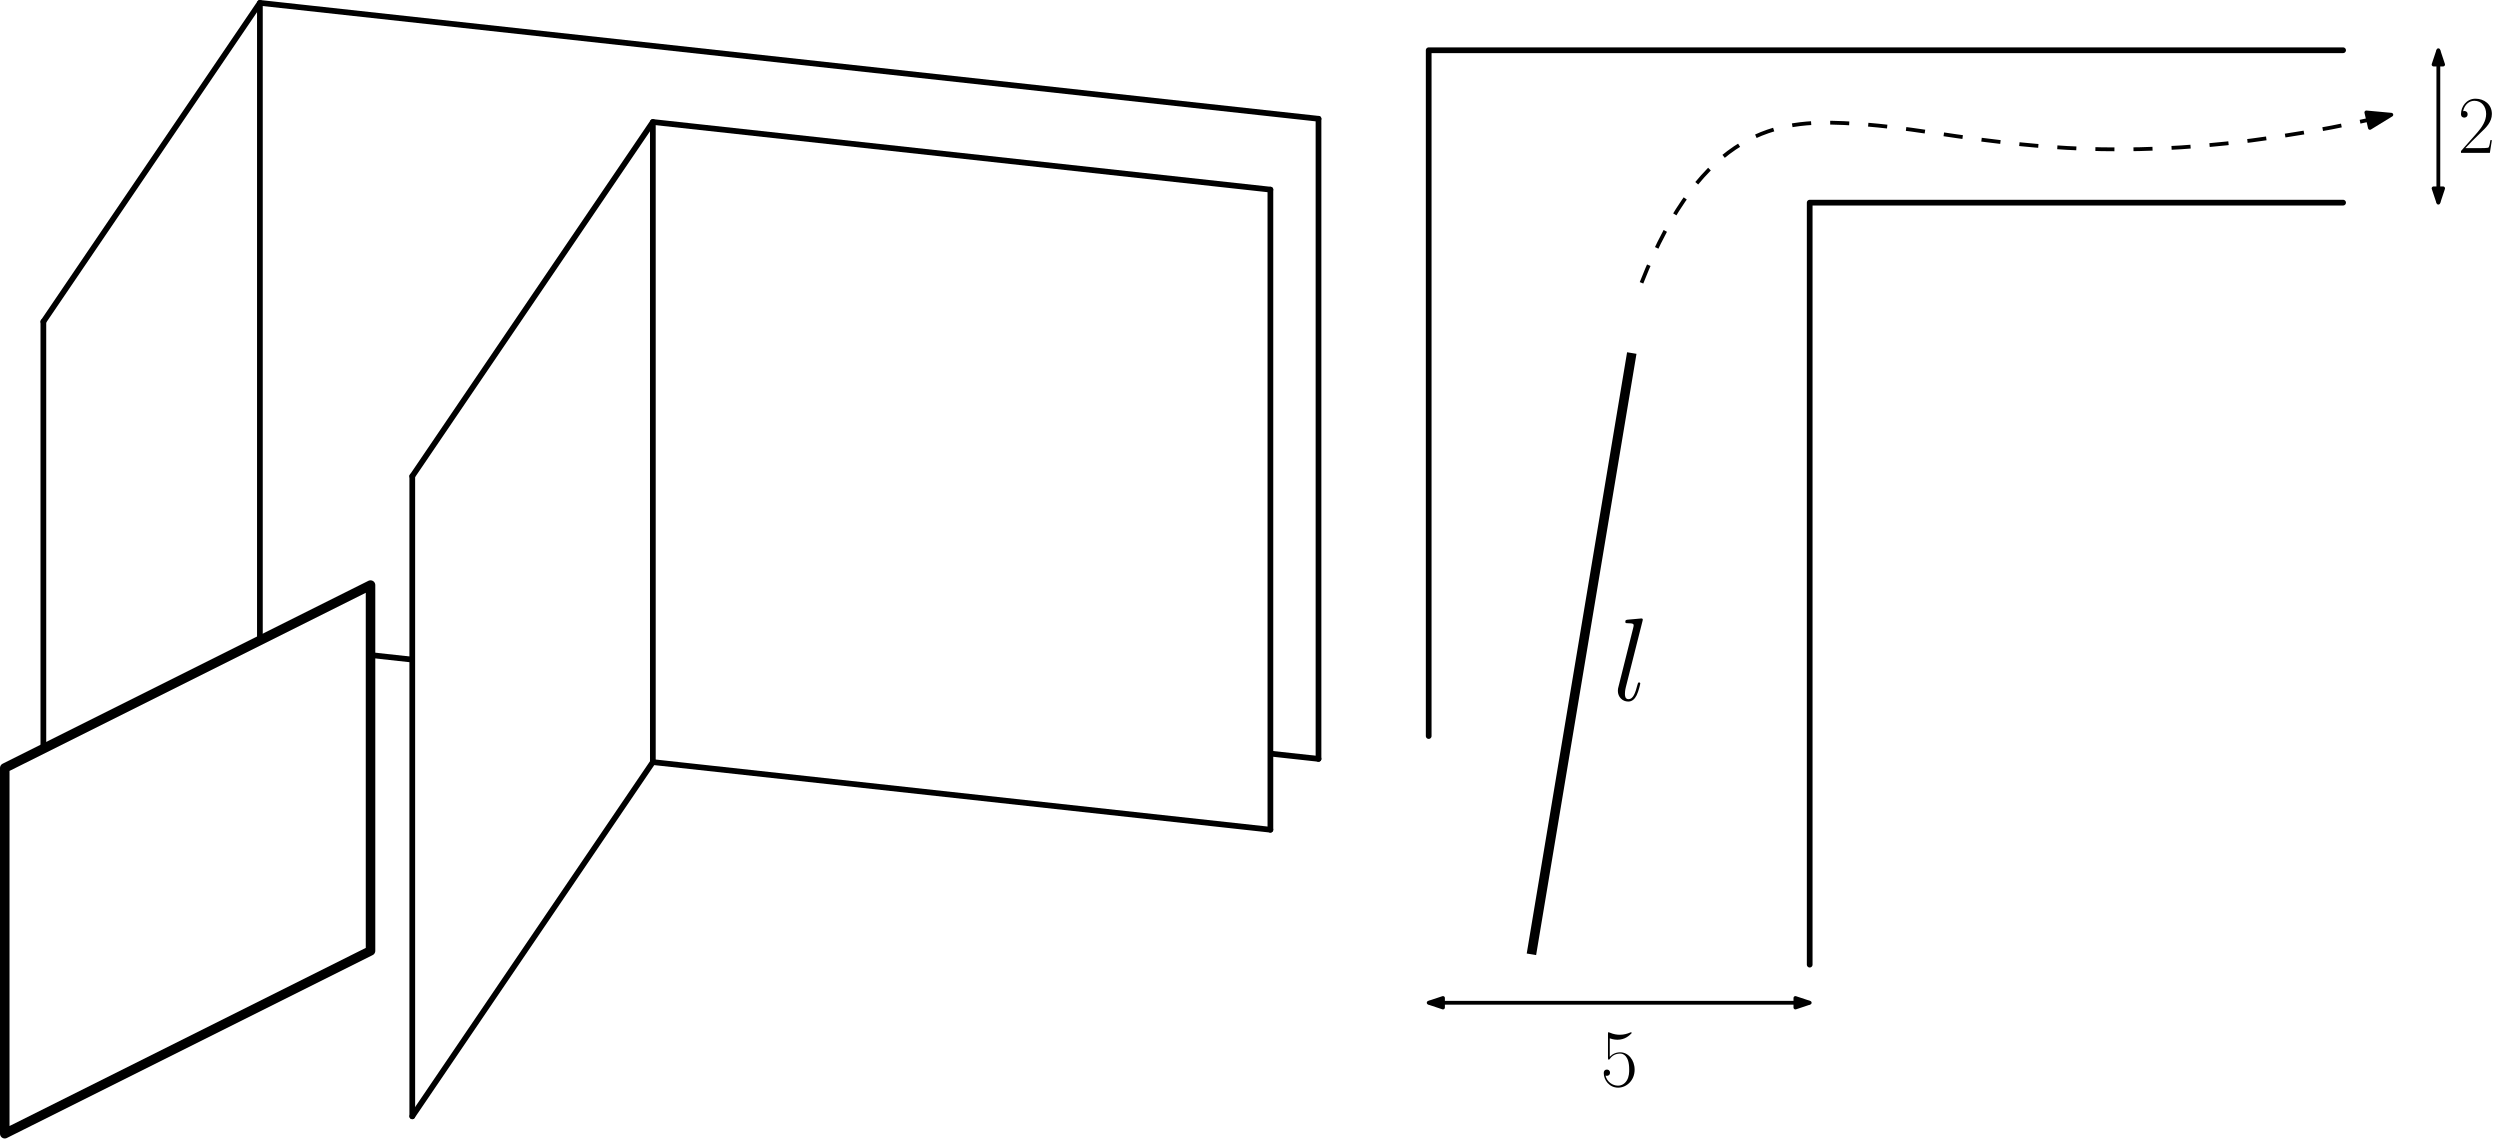
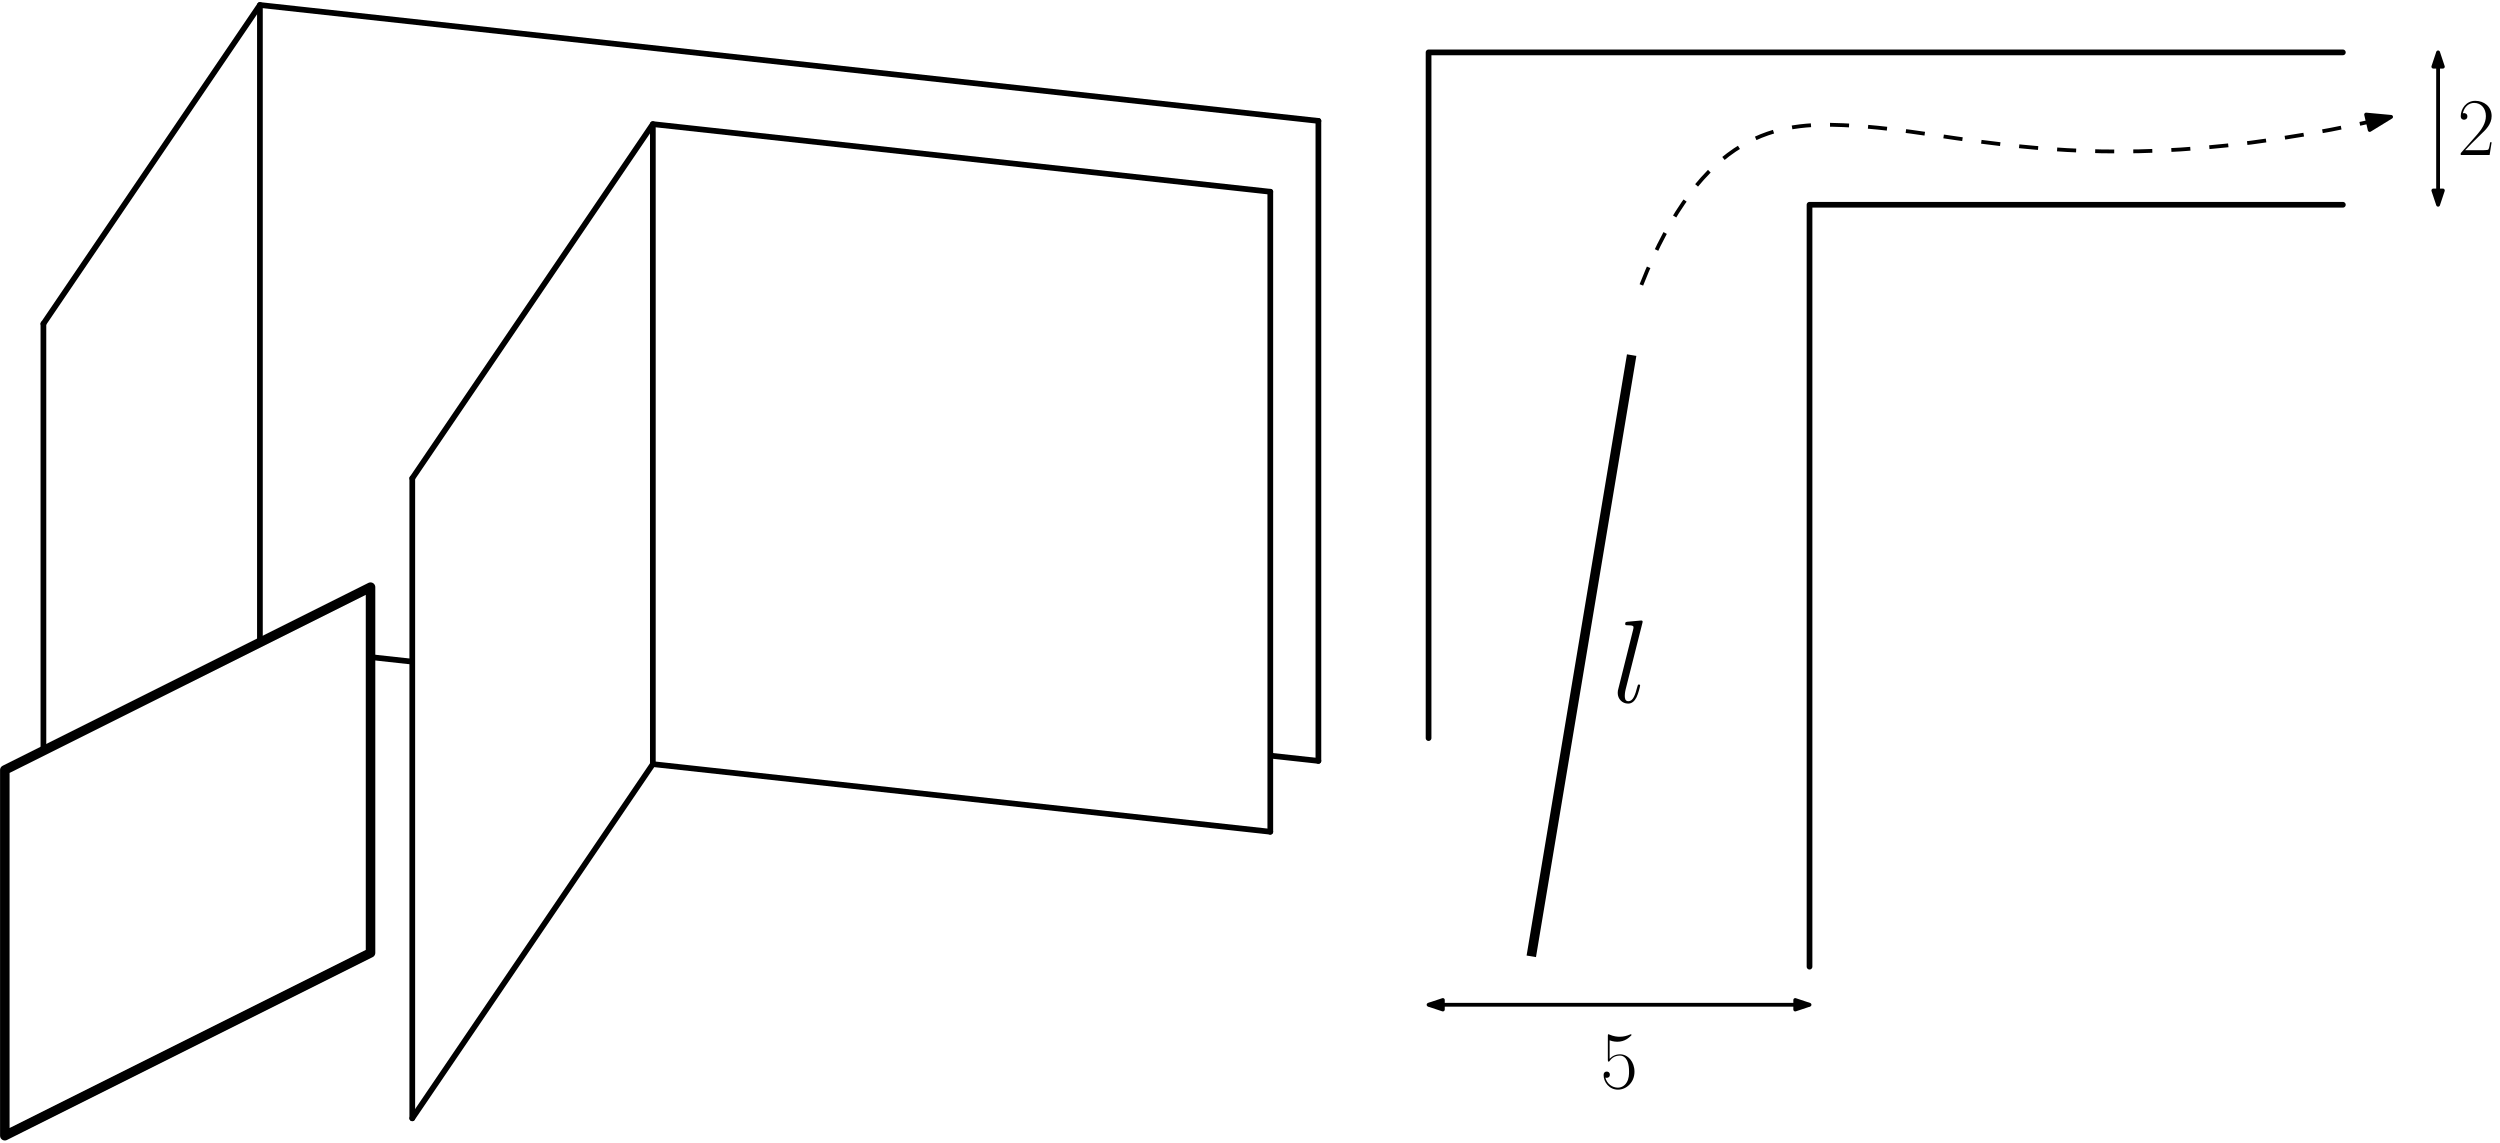
- <svg xmlns="http://www.w3.org/2000/svg" xmlns:xlink="http://www.w3.org/1999/xlink" width="524.935pt" height="239.052pt" viewBox="0 0 524.935 239.052" version="1.1">
+ <svg xmlns="http://www.w3.org/2000/svg" xmlns:xlink="http://www.w3.org/1999/xlink" width="525pt" height="240pt" viewBox="0 0 525 240" version="1.1">
  <defs>
    <g>
      <symbol overflow="visible" id="glyph0-0">
        <path style="stroke:none;" d="" />
      </symbol>
      <symbol overflow="visible" id="glyph0-1">
        <path style="stroke:none;" d="M 6.297 -16.578 C 6.312 -16.672 6.375 -16.828 6.375 -16.953 C 6.375 -17.203 6.125 -17.203 6.078 -17.203 C 6.047 -17.203 5.156 -17.125 4.703 -17.078 C 4.281 -17.047 3.922 -17 3.469 -16.969 C 2.875 -16.922 2.703 -16.906 2.703 -16.453 C 2.703 -16.203 2.953 -16.203 3.203 -16.203 C 4.453 -16.203 4.453 -15.984 4.453 -15.734 C 4.453 -15.641 4.453 -15.594 4.344 -15.141 L 1.266 -2.844 C 1.188 -2.578 1.141 -2.375 1.141 -1.984 C 1.141 -0.75 2.062 0.25 3.328 0.25 C 4.141 0.25 4.688 -0.297 5.078 -1.062 C 5.5 -1.891 5.844 -3.438 5.844 -3.547 C 5.844 -3.672 5.75 -3.766 5.594 -3.766 C 5.375 -3.766 5.359 -3.641 5.25 -3.266 C 4.812 -1.562 4.359 -0.25 3.375 -0.25 C 2.625 -0.25 2.625 -1.047 2.625 -1.391 C 2.625 -1.484 2.625 -2 2.797 -2.703 Z M 6.297 -16.578 " />
      </symbol>
      <symbol overflow="visible" id="glyph1-0">
        <path style="stroke:none;" d="" />
      </symbol>
      <symbol overflow="visible" id="glyph1-1">
        <path style="stroke:none;" d="M 7.188 -2.672 L 6.875 -2.672 C 6.703 -1.453 6.562 -1.234 6.484 -1.141 C 6.406 -1 5.172 -1 4.922 -1 L 1.625 -1 C 2.234 -1.672 3.438 -2.891 4.906 -4.312 C 5.953 -5.297 7.188 -6.469 7.188 -8.172 C 7.188 -10.203 5.562 -11.375 3.75 -11.375 C 1.859 -11.375 0.703 -9.719 0.703 -8.156 C 0.703 -7.484 1.203 -7.406 1.406 -7.406 C 1.578 -7.406 2.094 -7.5 2.094 -8.109 C 2.094 -8.641 1.656 -8.797 1.406 -8.797 C 1.312 -8.797 1.203 -8.781 1.141 -8.75 C 1.469 -10.203 2.469 -10.938 3.516 -10.938 C 5.016 -10.938 5.984 -9.75 5.984 -8.172 C 5.984 -6.688 5.109 -5.391 4.125 -4.266 L 0.703 -0.391 L 0.703 0 L 6.766 0 Z M 7.188 -2.672 " />
      </symbol>
      <symbol overflow="visible" id="glyph1-2">
        <path style="stroke:none;" d="M 1.969 -10.078 C 2.141 -10 2.844 -9.781 3.562 -9.781 C 5.172 -9.781 6.047 -10.641 6.547 -11.141 C 6.547 -11.281 6.547 -11.359 6.438 -11.359 C 6.422 -11.359 6.391 -11.359 6.25 -11.297 C 5.641 -11.031 4.938 -10.828 4.078 -10.828 C 3.562 -10.828 2.797 -10.906 1.953 -11.281 C 1.75 -11.359 1.719 -11.359 1.703 -11.359 C 1.625 -11.359 1.594 -11.344 1.594 -11 L 1.594 -6.016 C 1.594 -5.703 1.594 -5.609 1.781 -5.609 C 1.859 -5.609 1.891 -5.641 1.984 -5.766 C 2.531 -6.547 3.281 -6.875 4.156 -6.875 C 4.75 -6.875 6.047 -6.484 6.047 -3.547 C 6.047 -3 6.047 -2 5.531 -1.203 C 5.094 -0.5 4.422 -0.141 3.688 -0.141 C 2.547 -0.141 1.391 -0.938 1.078 -2.25 C 1.156 -2.234 1.297 -2.203 1.359 -2.203 C 1.578 -2.203 2.016 -2.328 2.016 -2.859 C 2.016 -3.328 1.688 -3.516 1.359 -3.516 C 0.969 -3.516 0.703 -3.266 0.703 -2.797 C 0.703 -1.297 1.891 0.281 3.719 0.281 C 5.5 0.281 7.188 -1.25 7.188 -3.484 C 7.188 -5.547 5.844 -7.141 4.172 -7.141 C 3.281 -7.141 2.547 -6.812 1.969 -6.203 Z M 1.969 -10.078 " />
      </symbol>
    </g>
-     <clipPath id="clip1">
-       <path d="M 516 20.004 L 524 20.004 L 524 33 L 516 33 Z M 516 20.004 " />
-     </clipPath>
-     <clipPath id="clip2">
-       <path d="M 336 216.004 L 344 216.004 L 344 229 L 336 229 Z M 336 216.004 " />
-     </clipPath>
-     <clipPath id="clip3">
-       <path d="M 0 121 L 79 121 L 79 239.051 L 0 239.051 Z M 0 121 " />
-     </clipPath>
  </defs>
-   <g id="surface1">
-     <path style="fill:none;stroke-width:1.2;stroke-linecap:round;stroke-linejoin:round;stroke:rgb(0%,0%,0%);stroke-opacity:1;stroke-miterlimit:10;" d="M 400.001 448.001 L 400.001 608.001 L 512.001 608.001 " transform="matrix(1,0,0,-1,-20.0123,650.552)" />
-     <path style="fill:none;stroke-width:1.2;stroke-linecap:round;stroke-linejoin:round;stroke:rgb(0%,0%,0%);stroke-opacity:1;stroke-miterlimit:10;" d="M 512.001 640.001 L 320.001 640.001 L 320.001 496.001 " transform="matrix(1,0,0,-1,-20.0123,650.552)" />
-     <path style="fill-rule:evenodd;fill:rgb(100%,100%,100%);fill-opacity:1;stroke-width:2;stroke-linecap:butt;stroke-linejoin:round;stroke:rgb(0%,0%,0%);stroke-opacity:1;stroke-miterlimit:10;" d="M 362.645 576.423 L 341.571 450.173 " transform="matrix(1,0,0,-1,-20.0123,650.552)" />
+   <g id="surface29336">
+     <path style="fill:none;stroke-width:1.2;stroke-linecap:round;stroke-linejoin:round;stroke:rgb(0%,0%,0%);stroke-opacity:1;stroke-miterlimit:10;" d="M 400 448 L 400 608 L 512 608 " transform="matrix(1,0,0,-1,-20,651)" />
+     <path style="fill:none;stroke-width:1.2;stroke-linecap:round;stroke-linejoin:round;stroke:rgb(0%,0%,0%);stroke-opacity:1;stroke-miterlimit:10;" d="M 512 640 L 320 640 L 320 496 " transform="matrix(1,0,0,-1,-20,651)" />
+     <path style="fill-rule:evenodd;fill:rgb(100%,100%,100%);fill-opacity:1;stroke-width:2;stroke-linecap:butt;stroke-linejoin:round;stroke:rgb(0%,0%,0%);stroke-opacity:1;stroke-miterlimit:10;" d="M 362.648 576.426 L 341.57 450.172 " transform="matrix(1,0,0,-1,-20,651)" />
    <g style="fill:rgb(0%,0%,0%);fill-opacity:1;">
-       <use xlink:href="#glyph0-1" x="338.569" y="147.06" />
+       <use xlink:href="#glyph0-1" x="338.581" y="147.507" />
    </g>
-     <path style="fill:none;stroke-width:0.8;stroke-linecap:butt;stroke-linejoin:round;stroke:rgb(0%,0%,0%);stroke-opacity:1;stroke-dasharray:4;stroke-miterlimit:10;" d="M 364.688 591.169 C 377.485 623.743 393.774 625.294 407.087 624.712 C 420.403 624.13 430.743 621.415 447.45 619.962 C 464.157 618.509 487.227 618.314 522.129 626.458 " transform="matrix(1,0,0,-1,-20.0123,650.552)" />
-     <path style="fill-rule:evenodd;fill:rgb(0%,0%,0%);fill-opacity:1;stroke-width:0.8;stroke-linecap:butt;stroke-linejoin:round;stroke:rgb(0%,0%,0%);stroke-opacity:1;stroke-miterlimit:10;" d="M 522.129 626.458 L 516.883 626.943 L 517.637 623.7 Z M 522.129 626.458 " transform="matrix(1,0,0,-1,-20.0123,650.552)" />
-     <path style="fill:none;stroke-width:0.8;stroke-linecap:butt;stroke-linejoin:round;stroke:rgb(0%,0%,0%);stroke-opacity:1;stroke-miterlimit:10;" d="M 532.001 640.001 L 532.001 608.001 " transform="matrix(1,0,0,-1,-20.0123,650.552)" />
-     <path style="fill-rule:evenodd;fill:rgb(0%,0%,0%);fill-opacity:1;stroke-width:0.8;stroke-linecap:butt;stroke-linejoin:round;stroke:rgb(0%,0%,0%);stroke-opacity:1;stroke-miterlimit:10;" d="M 532.001 608.001 L 533.001 611.001 L 531.001 611.001 Z M 532.001 608.001 " transform="matrix(1,0,0,-1,-20.0123,650.552)" />
-     <path style="fill-rule:evenodd;fill:rgb(0%,0%,0%);fill-opacity:1;stroke-width:0.8;stroke-linecap:butt;stroke-linejoin:round;stroke:rgb(0%,0%,0%);stroke-opacity:1;stroke-miterlimit:10;" d="M 532.001 640.001 L 531.001 637.001 L 533.001 637.001 Z M 532.001 640.001 " transform="matrix(1,0,0,-1,-20.0123,650.552)" />
-     <g clip-path="url(#clip1)" clip-rule="nonzero">
-       <g style="fill:rgb(0%,0%,0%);fill-opacity:1;">
-         <use xlink:href="#glyph1-1" x="516.041" y="32.1" />
-       </g>
+     <path style="fill:none;stroke-width:0.8;stroke-linecap:butt;stroke-linejoin:round;stroke:rgb(0%,0%,0%);stroke-opacity:1;stroke-dasharray:4;stroke-miterlimit:10;" d="M 364.688 591.168 C 377.484 623.742 393.773 625.293 407.086 624.715 C 420.402 624.133 430.742 621.418 447.449 619.961 C 464.156 618.508 487.23 618.312 522.129 626.457 " transform="matrix(1,0,0,-1,-20,651)" />
+     <path style="fill-rule:evenodd;fill:rgb(0%,0%,0%);fill-opacity:1;stroke-width:0.8;stroke-linecap:butt;stroke-linejoin:round;stroke:rgb(0%,0%,0%);stroke-opacity:1;stroke-miterlimit:10;" d="M 522.129 626.457 L 516.883 626.941 L 517.641 623.699 Z M 522.129 626.457 " transform="matrix(1,0,0,-1,-20,651)" />
+     <path style="fill:none;stroke-width:0.8;stroke-linecap:butt;stroke-linejoin:round;stroke:rgb(0%,0%,0%);stroke-opacity:1;stroke-miterlimit:10;" d="M 532 640 L 532 608 " transform="matrix(1,0,0,-1,-20,651)" />
+     <path style="fill-rule:evenodd;fill:rgb(0%,0%,0%);fill-opacity:1;stroke-width:0.8;stroke-linecap:butt;stroke-linejoin:round;stroke:rgb(0%,0%,0%);stroke-opacity:1;stroke-miterlimit:10;" d="M 532 608 L 533 611 L 531 611 Z M 532 608 " transform="matrix(1,0,0,-1,-20,651)" />
+     <path style="fill-rule:evenodd;fill:rgb(0%,0%,0%);fill-opacity:1;stroke-width:0.8;stroke-linecap:butt;stroke-linejoin:round;stroke:rgb(0%,0%,0%);stroke-opacity:1;stroke-miterlimit:10;" d="M 532 640 L 531 637 L 533 637 Z M 532 640 " transform="matrix(1,0,0,-1,-20,651)" />
+     <g style="fill:rgb(0%,0%,0%);fill-opacity:1;">
+       <use xlink:href="#glyph1-1" x="516.053" y="32.548" />
    </g>
-     <path style="fill:none;stroke-width:0.8;stroke-linecap:butt;stroke-linejoin:round;stroke:rgb(0%,0%,0%);stroke-opacity:1;stroke-miterlimit:10;" d="M 400.001 440.001 L 320.001 440.001 " transform="matrix(1,0,0,-1,-20.0123,650.552)" />
-     <path style="fill-rule:evenodd;fill:rgb(0%,0%,0%);fill-opacity:1;stroke-width:0.8;stroke-linecap:butt;stroke-linejoin:round;stroke:rgb(0%,0%,0%);stroke-opacity:1;stroke-miterlimit:10;" d="M 320.001 440.001 L 323.001 439.001 L 323.001 440.997 Z M 320.001 440.001 " transform="matrix(1,0,0,-1,-20.0123,650.552)" />
-     <path style="fill-rule:evenodd;fill:rgb(0%,0%,0%);fill-opacity:1;stroke-width:0.8;stroke-linecap:butt;stroke-linejoin:round;stroke:rgb(0%,0%,0%);stroke-opacity:1;stroke-miterlimit:10;" d="M 400.001 440.001 L 397.001 440.997 L 397.001 439.001 Z M 400.001 440.001 " transform="matrix(1,0,0,-1,-20.0123,650.552)" />
-     <g clip-path="url(#clip2)" clip-rule="nonzero">
-       <g style="fill:rgb(0%,0%,0%);fill-opacity:1;">
-         <use xlink:href="#glyph1-2" x="336.041" y="228.1" />
-       </g>
+     <path style="fill:none;stroke-width:0.8;stroke-linecap:butt;stroke-linejoin:round;stroke:rgb(0%,0%,0%);stroke-opacity:1;stroke-miterlimit:10;" d="M 400 440 L 320 440 " transform="matrix(1,0,0,-1,-20,651)" />
+     <path style="fill-rule:evenodd;fill:rgb(0%,0%,0%);fill-opacity:1;stroke-width:0.8;stroke-linecap:butt;stroke-linejoin:round;stroke:rgb(0%,0%,0%);stroke-opacity:1;stroke-miterlimit:10;" d="M 320 440 L 323 439 L 323 441 Z M 320 440 " transform="matrix(1,0,0,-1,-20,651)" />
+     <path style="fill-rule:evenodd;fill:rgb(0%,0%,0%);fill-opacity:1;stroke-width:0.8;stroke-linecap:butt;stroke-linejoin:round;stroke:rgb(0%,0%,0%);stroke-opacity:1;stroke-miterlimit:10;" d="M 400 440 L 397 441 L 397 439 Z M 400 440 " transform="matrix(1,0,0,-1,-20,651)" />
+     <g style="fill:rgb(0%,0%,0%);fill-opacity:1;">
+       <use xlink:href="#glyph1-2" x="336.053" y="228.548" />
    </g>
-     <path style="fill:none;stroke-width:1.2;stroke-linecap:round;stroke-linejoin:round;stroke:rgb(0%,0%,0%);stroke-opacity:1;stroke-miterlimit:10;" d="M 29.118 448.615 L 74.583 515.552 L 296.864 491.208 " transform="matrix(1,0,0,-1,-20.0123,650.552)" />
-     <path style=" stroke:none;fill-rule:evenodd;fill:rgb(100%,100%,100%);fill-opacity:1;" d="M 137.082 25.617 L 266.75 39.816 L 266.75 174.219 L 137.082 160.02 Z M 137.082 25.617 " />
-     <path style=" stroke:none;fill-rule:evenodd;fill:rgb(100%,100%,100%);fill-opacity:1;" d="M 137.082 25.617 L 86.566 99.992 L 86.566 234.395 L 137.082 160.02 Z M 137.082 25.617 " />
-     <path style="fill:none;stroke-width:1.2;stroke-linecap:round;stroke-linejoin:round;stroke:rgb(0%,0%,0%);stroke-opacity:1;stroke-miterlimit:10;" d="M 106.579 550.56 L 157.094 624.935 L 286.762 610.736 " transform="matrix(1,0,0,-1,-20.0123,650.552)" />
-     <path style="fill:none;stroke-width:1.2;stroke-linecap:round;stroke-linejoin:round;stroke:rgb(0%,0%,0%);stroke-opacity:1;stroke-miterlimit:10;" d="M 296.864 625.611 L 74.583 649.95 L 29.118 583.013 " transform="matrix(1,0,0,-1,-20.0123,650.552)" />
-     <path style="fill:none;stroke-width:1.2;stroke-linecap:round;stroke-linejoin:round;stroke:rgb(0%,0%,0%);stroke-opacity:1;stroke-miterlimit:10;" d="M 286.762 610.736 L 286.762 476.333 " transform="matrix(1,0,0,-1,-20.0123,650.552)" />
-     <path style="fill:none;stroke-width:1.2;stroke-linecap:round;stroke-linejoin:round;stroke:rgb(0%,0%,0%);stroke-opacity:1;stroke-miterlimit:10;" d="M 296.864 625.611 L 296.864 491.208 " transform="matrix(1,0,0,-1,-20.0123,650.552)" />
-     <path style="fill:none;stroke-width:1.2;stroke-linecap:round;stroke-linejoin:round;stroke:rgb(0%,0%,0%);stroke-opacity:1;stroke-miterlimit:10;" d="M 157.094 624.935 L 157.094 490.532 " transform="matrix(1,0,0,-1,-20.0123,650.552)" />
-     <path style="fill:none;stroke-width:1.2;stroke-linecap:round;stroke-linejoin:round;stroke:rgb(0%,0%,0%);stroke-opacity:1;stroke-miterlimit:10;" d="M 106.579 550.56 L 106.579 416.157 " transform="matrix(1,0,0,-1,-20.0123,650.552)" />
-     <path style="fill:none;stroke-width:1.2;stroke-linecap:round;stroke-linejoin:round;stroke:rgb(0%,0%,0%);stroke-opacity:1;stroke-miterlimit:10;" d="M 29.118 583.013 L 29.118 448.615 " transform="matrix(1,0,0,-1,-20.0123,650.552)" />
-     <path style="fill:none;stroke-width:1.2;stroke-linecap:round;stroke-linejoin:round;stroke:rgb(0%,0%,0%);stroke-opacity:1;stroke-miterlimit:10;" d="M 74.583 649.95 L 74.583 515.552 " transform="matrix(1,0,0,-1,-20.0123,650.552)" />
-     <path style="fill:none;stroke-width:1.2;stroke-linecap:round;stroke-linejoin:round;stroke:rgb(0%,0%,0%);stroke-opacity:1;stroke-miterlimit:10;" d="M 106.579 416.157 L 157.094 490.532 L 286.762 476.333 " transform="matrix(1,0,0,-1,-20.0123,650.552)" />
-     <path style=" stroke:none;fill-rule:evenodd;fill:rgb(100%,100%,100%);fill-opacity:1;" d="M 1 161.254 L 1 238.051 L 77.801 199.652 L 77.801 122.852 Z M 1 161.254 " />
-     <g clip-path="url(#clip3)" clip-rule="nonzero">
-       <path style="fill:none;stroke-width:2;stroke-linecap:butt;stroke-linejoin:round;stroke:rgb(0%,0%,0%);stroke-opacity:1;stroke-miterlimit:10;" d="M 21.012 489.298 L 21.012 412.501 L 97.813 450.9 L 97.813 527.7 Z M 21.012 489.298 " transform="matrix(1,0,0,-1,-20.0123,650.552)" />
-     </g>
+     <path style="fill:none;stroke-width:1.2;stroke-linecap:round;stroke-linejoin:round;stroke:rgb(0%,0%,0%);stroke-opacity:1;stroke-miterlimit:10;" d="M 29.117 448.613 L 74.582 515.551 L 296.863 491.211 " transform="matrix(1,0,0,-1,-20,651)" />
+     <path style=" stroke:none;fill-rule:evenodd;fill:rgb(100%,100%,100%);fill-opacity:1;" d="M 137.098 26.066 L 266.762 40.266 L 266.762 174.664 L 137.098 160.465 Z M 137.098 26.066 " />
+     <path style=" stroke:none;fill-rule:evenodd;fill:rgb(100%,100%,100%);fill-opacity:1;" d="M 137.098 26.066 L 86.578 100.441 L 86.578 234.84 L 137.098 160.465 Z M 137.098 26.066 " />
+     <path style="fill:none;stroke-width:1.2;stroke-linecap:round;stroke-linejoin:round;stroke:rgb(0%,0%,0%);stroke-opacity:1;stroke-miterlimit:10;" d="M 106.578 550.559 L 157.098 624.934 L 286.762 610.734 " transform="matrix(1,0,0,-1,-20,651)" />
+     <path style="fill:none;stroke-width:1.2;stroke-linecap:round;stroke-linejoin:round;stroke:rgb(0%,0%,0%);stroke-opacity:1;stroke-miterlimit:10;" d="M 296.867 625.609 L 74.582 649.949 L 29.117 583.012 " transform="matrix(1,0,0,-1,-20,651)" />
+     <path style="fill:none;stroke-width:1.2;stroke-linecap:round;stroke-linejoin:round;stroke:rgb(0%,0%,0%);stroke-opacity:1;stroke-miterlimit:10;" d="M 286.762 610.734 L 286.762 476.336 " transform="matrix(1,0,0,-1,-20,651)" />
+     <path style="fill:none;stroke-width:1.2;stroke-linecap:round;stroke-linejoin:round;stroke:rgb(0%,0%,0%);stroke-opacity:1;stroke-miterlimit:10;" d="M 296.863 625.609 L 296.863 491.211 " transform="matrix(1,0,0,-1,-20,651)" />
+     <path style="fill:none;stroke-width:1.2;stroke-linecap:round;stroke-linejoin:round;stroke:rgb(0%,0%,0%);stroke-opacity:1;stroke-miterlimit:10;" d="M 157.098 624.934 L 157.098 490.535 " transform="matrix(1,0,0,-1,-20,651)" />
+     <path style="fill:none;stroke-width:1.2;stroke-linecap:round;stroke-linejoin:round;stroke:rgb(0%,0%,0%);stroke-opacity:1;stroke-miterlimit:10;" d="M 106.578 550.559 L 106.578 416.156 " transform="matrix(1,0,0,-1,-20,651)" />
+     <path style="fill:none;stroke-width:1.2;stroke-linecap:round;stroke-linejoin:round;stroke:rgb(0%,0%,0%);stroke-opacity:1;stroke-miterlimit:10;" d="M 29.117 583.012 L 29.117 448.613 " transform="matrix(1,0,0,-1,-20,651)" />
+     <path style="fill:none;stroke-width:1.2;stroke-linecap:round;stroke-linejoin:round;stroke:rgb(0%,0%,0%);stroke-opacity:1;stroke-miterlimit:10;" d="M 74.582 649.953 L 74.582 515.551 " transform="matrix(1,0,0,-1,-20,651)" />
+     <path style="fill:none;stroke-width:1.2;stroke-linecap:round;stroke-linejoin:round;stroke:rgb(0%,0%,0%);stroke-opacity:1;stroke-miterlimit:10;" d="M 106.578 416.16 L 157.098 490.535 L 286.762 476.336 " transform="matrix(1,0,0,-1,-20,651)" />
+     <path style="fill-rule:evenodd;fill:rgb(100%,100%,100%);fill-opacity:1;stroke-width:2;stroke-linecap:butt;stroke-linejoin:round;stroke:rgb(0%,0%,0%);stroke-opacity:1;stroke-miterlimit:10;" d="M 21.012 489.301 L 21.012 412.5 L 97.812 450.898 L 97.812 527.699 Z M 21.012 489.301 " transform="matrix(1,0,0,-1,-20,651)" />
  </g>
</svg>
